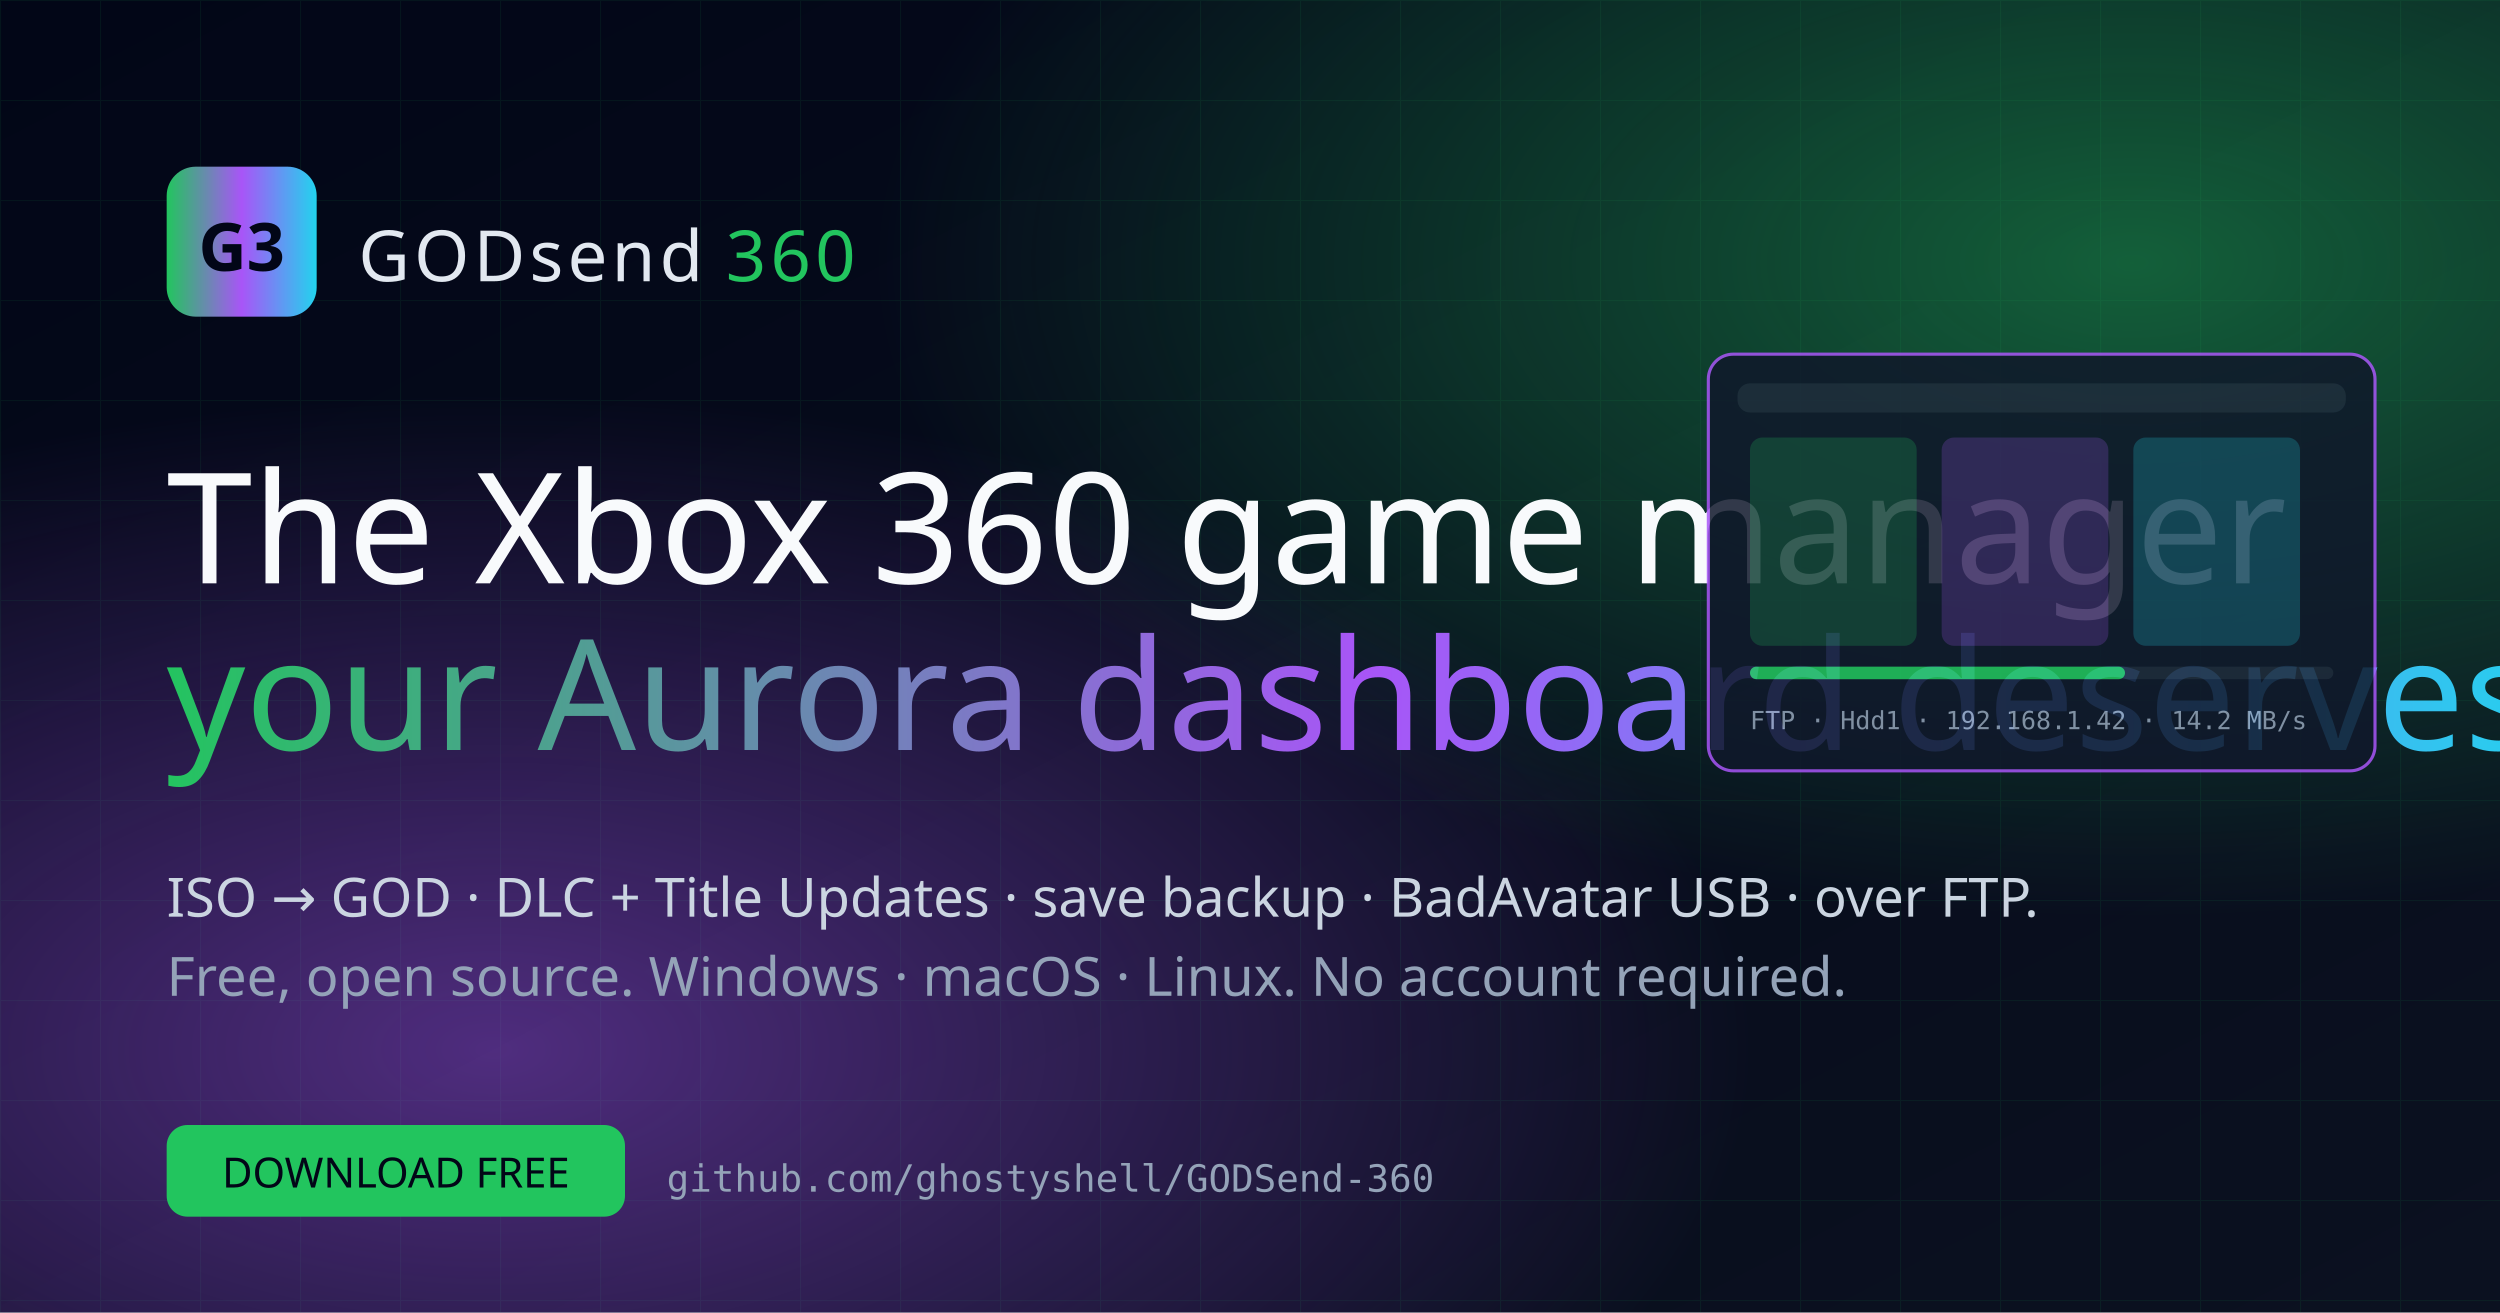
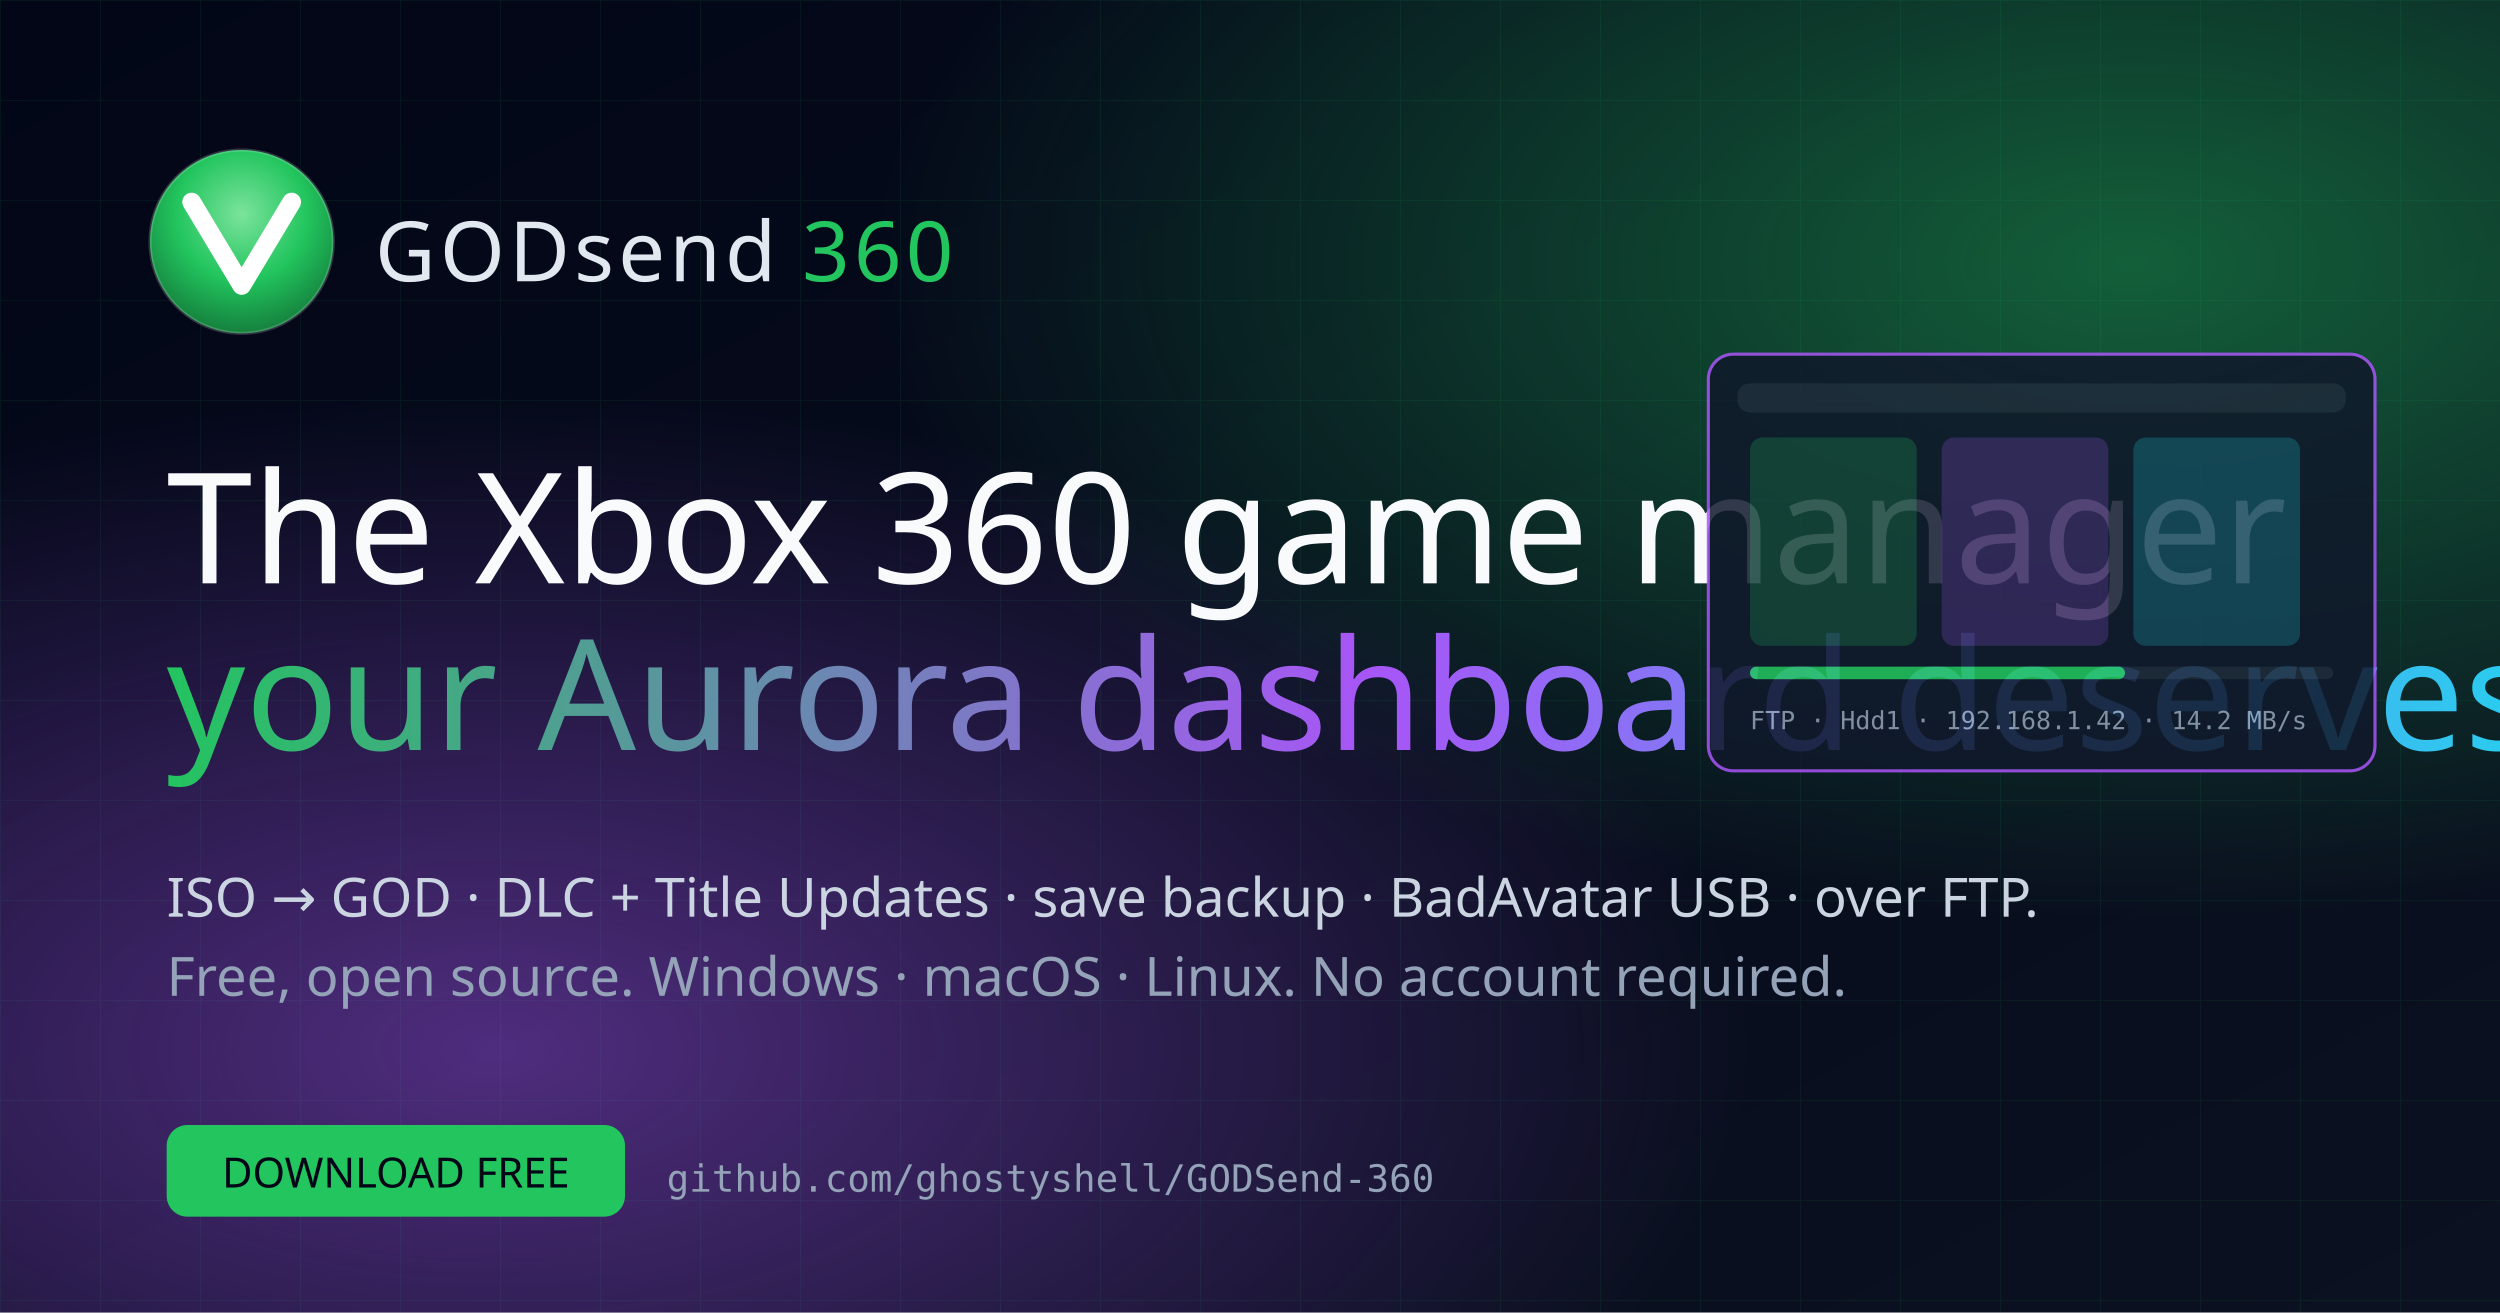
<svg xmlns="http://www.w3.org/2000/svg" viewBox="0 0 1200 630" role="img" aria-label="GODsend 360 — Xbox 360 game manager for Aurora">
  <defs>
    <linearGradient id="bg" x1="0" y1="0" x2="1" y2="1">
      <stop offset="0%" stop-color="#020617" />
      <stop offset="100%" stop-color="#0B1120" />
    </linearGradient>
    <linearGradient id="sweep" x1="0" y1="0" x2="1" y2="0">
      <stop offset="0%" stop-color="#22C55E" />
      <stop offset="50%" stop-color="#A855F7" />
      <stop offset="100%" stop-color="#22D3EE" />
    </linearGradient>
    <pattern id="grid" width="48" height="48" patternUnits="userSpaceOnUse">
      <path d="M48 0H0V48" fill="none" stroke="rgba(34,197,94,0.08)" stroke-width="1" />
    </pattern>
    <radialGradient id="glowA" cx="20%" cy="80%" r="50%">
      <stop offset="0%" stop-color="#A855F7" stop-opacity="0.45" />
      <stop offset="100%" stop-color="#A855F7" stop-opacity="0" />
    </radialGradient>
    <radialGradient id="glowB" cx="85%" cy="20%" r="50%">
      <stop offset="0%" stop-color="#22C55E" stop-opacity="0.45" />
      <stop offset="100%" stop-color="#22C55E" stop-opacity="0" />
    </radialGradient>
+     <radialGradient id="iconSheen" cx="50%" cy="35%" r="65%">
+       <stop offset="0%" stop-color="#7BE39C" />
+       <stop offset="55%" stop-color="#22C55E" />
+       <stop offset="100%" stop-color="#15803D" />
+     </radialGradient>
  </defs>
  <rect width="1200" height="630" fill="url(#bg)" />
  <rect width="1200" height="630" fill="url(#grid)" />
  <rect width="1200" height="630" fill="url(#glowA)" />
  <rect width="1200" height="630" fill="url(#glowB)" />
-   <g transform="translate(80,80)">
-     <rect width="72" height="72" rx="14" fill="url(#sweep)" />
-     <text x="36" y="50" text-anchor="middle" font-family="'Russo One', 'Arial Black', sans-serif" font-size="32" font-weight="900" fill="#020617">G3</text>
+   <g transform="translate(116,116)">
+     <circle r="44" fill="url(#iconSheen)" />
+     <circle r="44" fill="none" stroke="rgba(255,255,255,0.18)" stroke-width="1.5" />
+     <path d="M-24 -19 L0 21 L24 -19" fill="none" stroke="#FFFFFF" stroke-width="9" stroke-linecap="round" stroke-linejoin="round" />
  </g>
-   <text x="172" y="135" font-family="'Russo One', 'Arial Black', sans-serif" font-size="34" fill="#E2E8F0" letter-spacing="2">GODsend
+   <text x="180" y="135" font-family="'Russo One', 'Arial Black', sans-serif" font-size="40" fill="#E2E8F0" letter-spacing="2">GODsend
    <tspan fill="#22C55E"> 360</tspan>
  </text>
  <text x="80" y="280" font-family="'Russo One', 'Arial Black', sans-serif" font-size="74" fill="#F8FAFC">The Xbox 360 game manager</text>
  <text x="80" y="360" font-family="'Russo One', 'Arial Black', sans-serif" font-size="74" fill="url(#sweep)">your Aurora dashboard deserves.</text>
  <text x="80" y="440" font-family="'Chakra Petch', 'Segoe UI', sans-serif" font-size="26" fill="#CBD5E1">
    ISO → GOD · DLC + Title Updates · save backup · BadAvatar USB · over FTP.
  </text>
  <text x="80" y="478" font-family="'Chakra Petch', 'Segoe UI', sans-serif" font-size="26" fill="#94A3B8">
    Free, open source. Windows · macOS · Linux. No account required.
  </text>
  <g transform="translate(80,540)">
    <rect width="220" height="44" rx="10" fill="#22C55E" />
    <text x="110" y="30" text-anchor="middle" font-family="'Russo One', sans-serif" font-size="20" fill="#020617">DOWNLOAD FREE</text>
  </g>
  <text x="320" y="572" font-family="'JetBrains Mono', monospace" font-size="18" fill="#94A3B8">
    github.com/ghostyshell/GODSend-360
  </text>
  <g transform="translate(820,170)" opacity="0.85">
    <rect x="0" y="0" width="320" height="200" rx="12" fill="#0F172A" stroke="#A855F7" stroke-width="1.5" />
    <rect x="14" y="14" width="292" height="14" rx="6" fill="#1E293B" />
    <g transform="translate(20,40)">
      <rect width="80" height="100" rx="6" fill="#22C55E" opacity="0.25" />
      <rect x="92" width="80" height="100" rx="6" fill="#A855F7" opacity="0.25" />
      <rect x="184" width="80" height="100" rx="6" fill="#22D3EE" opacity="0.25" />
    </g>
    <rect x="20" y="150" width="280" height="6" rx="3" fill="#1E293B" />
    <rect x="20" y="150" width="180" height="6" rx="3" fill="#22C55E" />
    <text x="20" y="180" font-family="'JetBrains Mono', monospace" font-size="12" fill="#94A3B8">
      FTP · Hdd1 · 192.168.1.42 · 14.2 MB/s
    </text>
  </g>
</svg>
